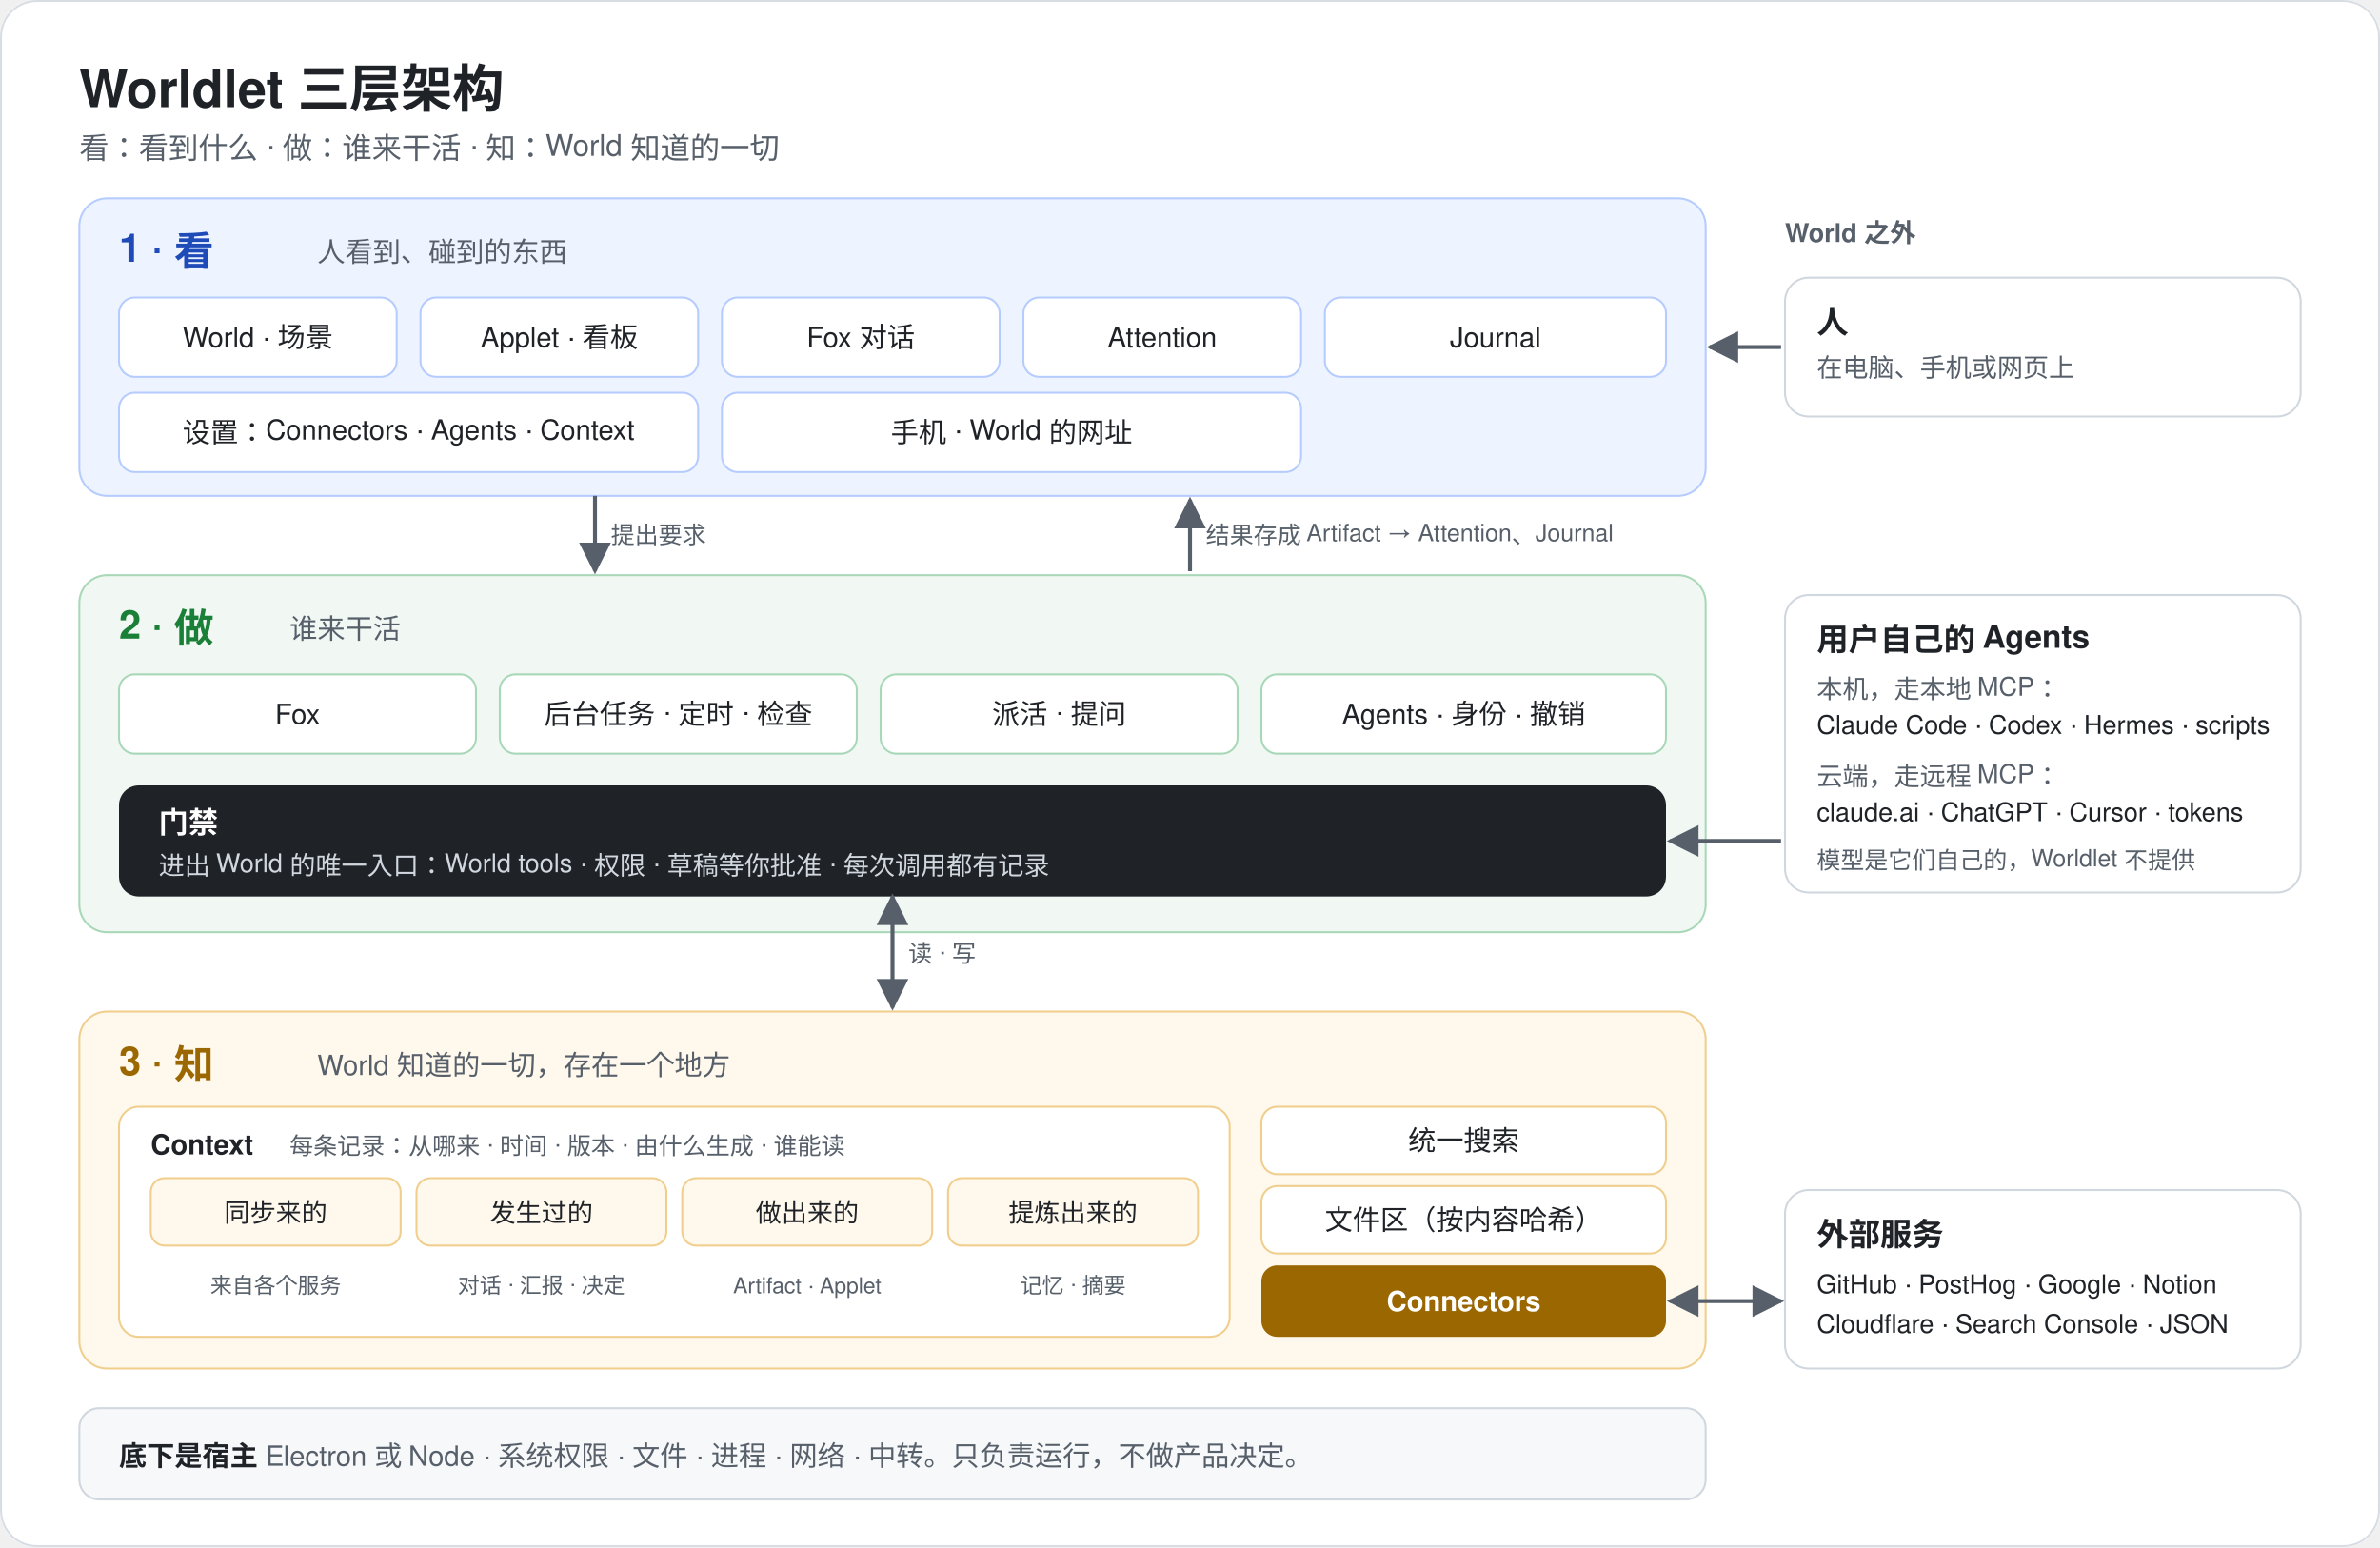
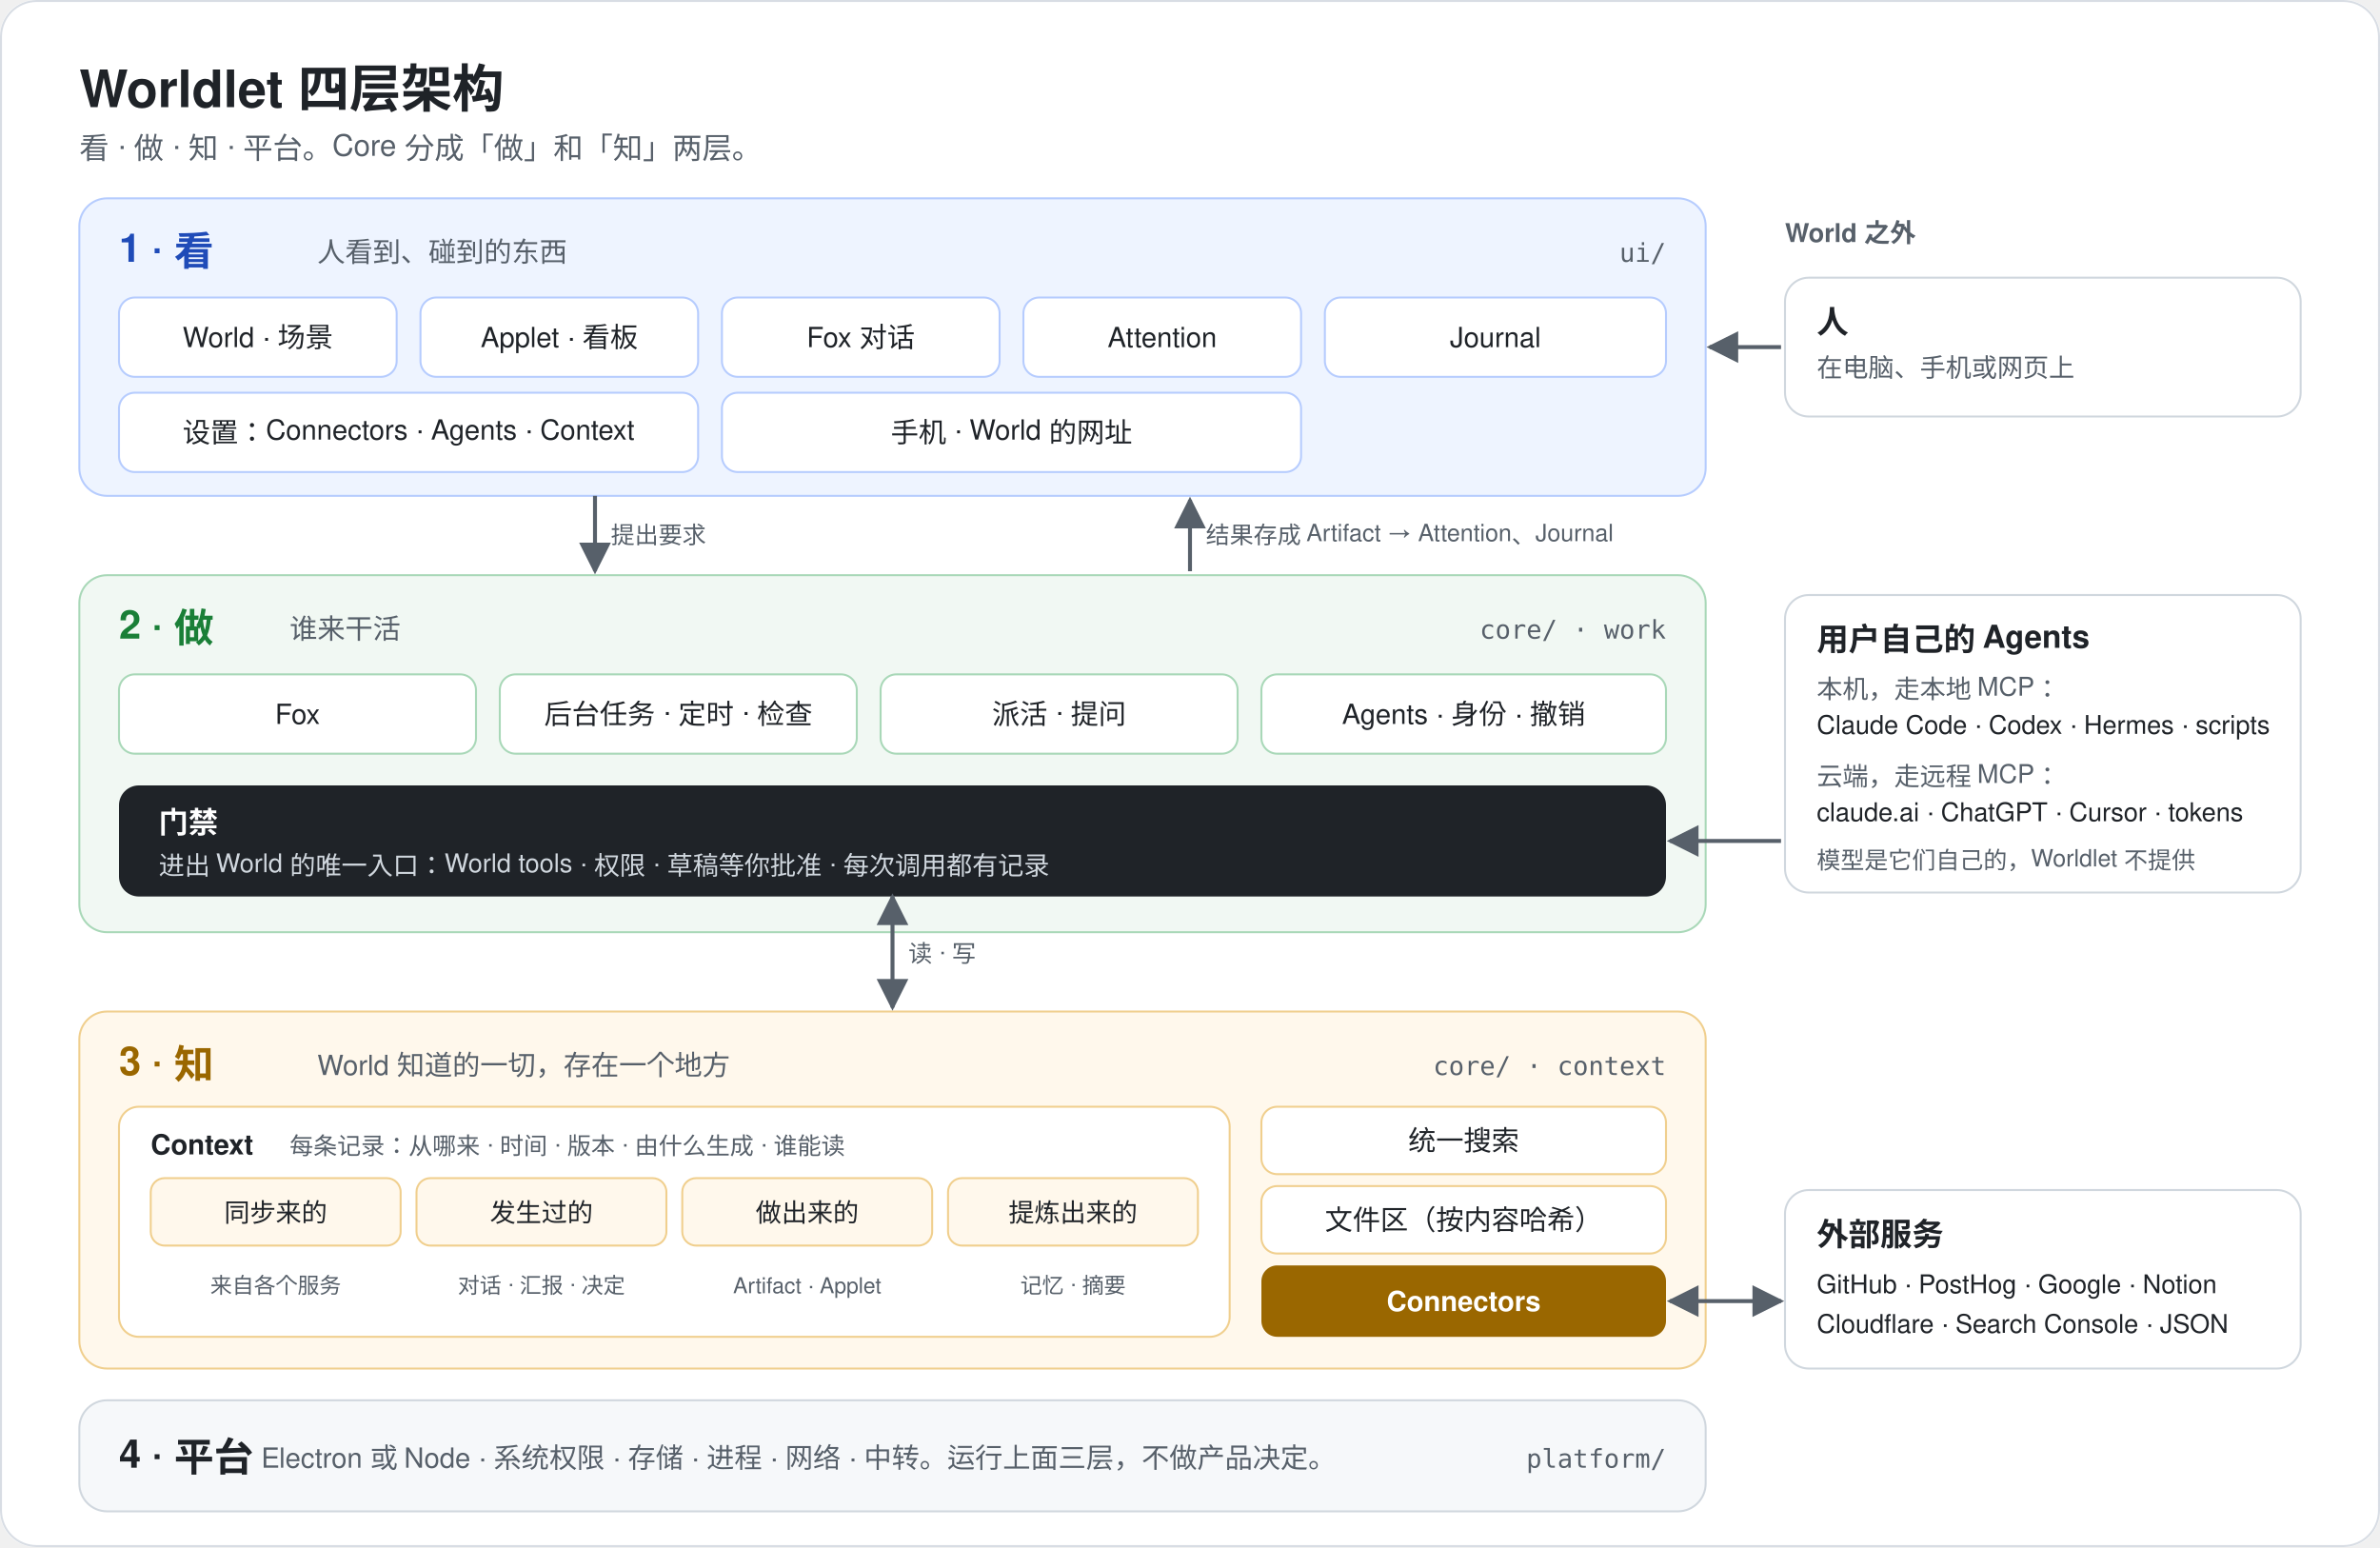
<svg xmlns="http://www.w3.org/2000/svg" width="1200" height="780" viewBox="0 0 1200 780" font-family="-apple-system, 'Segoe UI', Helvetica, Arial, sans-serif">
  <defs>
    <marker id="ar" viewBox="0 0 10 10" refX="9" refY="5" markerWidth="8" markerHeight="8" orient="auto-start-reverse">
      <path d="M0 0L10 5L0 10z" fill="#57606A" />
    </marker>
  </defs>
  <rect width="1200" height="780" rx="18" fill="#FFFFFF" />
  <rect x="0.5" y="0.5" width="1199" height="779" rx="18" fill="none" stroke="#D8DDE4" />
-   <text x="40" y="54" font-size="26" font-weight="700" fill="#1F2328">Worldlet 三层架构</text>
-   <text x="40" y="80" font-size="15" fill="#57606A">看：看到什么 · 做：谁来干活 · 知：World 知道的一切</text>
+   <text x="40" y="54" font-size="26" font-weight="700" fill="#1F2328">Worldlet 四层架构</text>
+   <text x="40" y="80" font-size="15" fill="#57606A">看 · 做 · 知 · 平台。Core 分成「做」和「知」两层。</text>
  <rect x="40" y="100" width="820" height="150" rx="14" fill="#EEF4FF" stroke="#B6CCFE" />
  <text x="60" y="132" font-size="20" font-weight="800" fill="#1F4BB8">1 · 看</text>
  <text x="160" y="132" font-size="14" fill="#57606A">人看到、碰到的东西</text>
  <g font-size="14" fill="#1F2328" text-anchor="middle">
    <rect x="60" y="150" width="140" height="40" rx="8" fill="#FFFFFF" stroke="#B6CCFE" />
    <text x="130" y="175">World · 场景</text>
    <rect x="212" y="150" width="140" height="40" rx="8" fill="#FFFFFF" stroke="#B6CCFE" />
    <text x="282" y="175">Applet · 看板</text>
    <rect x="364" y="150" width="140" height="40" rx="8" fill="#FFFFFF" stroke="#B6CCFE" />
    <text x="434" y="175">Fox 对话</text>
    <rect x="516" y="150" width="140" height="40" rx="8" fill="#FFFFFF" stroke="#B6CCFE" />
    <text x="586" y="175">Attention</text>
    <rect x="668" y="150" width="172" height="40" rx="8" fill="#FFFFFF" stroke="#B6CCFE" />
    <text x="754" y="175">Journal</text>
    <rect x="60" y="198" width="292" height="40" rx="8" fill="#FFFFFF" stroke="#B6CCFE" />
    <text x="206" y="223">设置：Connectors · Agents · Context</text>
    <rect x="364" y="198" width="292" height="40" rx="8" fill="#FFFFFF" stroke="#B6CCFE" />
    <text x="510" y="223">手机 · World 的网址</text>
  </g>
+   <text x="840" y="132" font-size="13" font-family="ui-monospace, Menlo, monospace" fill="#57606A" text-anchor="end">ui/</text>
  <rect x="40" y="290" width="820" height="180" rx="14" fill="#F1F8F3" stroke="#A9D8B8" />
  <text x="60" y="322" font-size="20" font-weight="800" fill="#1A7F37">2 · 做</text>
  <text x="146" y="322" font-size="14" fill="#57606A">谁来干活</text>
  <g font-size="14" fill="#1F2328" text-anchor="middle">
    <rect x="60" y="340" width="180" height="40" rx="8" fill="#FFFFFF" stroke="#A9D8B8" />
    <text x="150" y="365">Fox</text>
    <rect x="252" y="340" width="180" height="40" rx="8" fill="#FFFFFF" stroke="#A9D8B8" />
    <text x="342" y="365">后台任务 · 定时 · 检查</text>
    <rect x="444" y="340" width="180" height="40" rx="8" fill="#FFFFFF" stroke="#A9D8B8" />
    <text x="534" y="365">派活 · 提问</text>
    <rect x="636" y="340" width="204" height="40" rx="8" fill="#FFFFFF" stroke="#A9D8B8" />
    <text x="738" y="365">Agents · 身份 · 撤销</text>
  </g>
+   <text x="840" y="322" font-size="13" font-family="ui-monospace, Menlo, monospace" fill="#57606A" text-anchor="end">core/ · work</text>
  <rect x="60" y="396" width="780" height="56" rx="10" fill="#1F2328" />
  <text x="80" y="420" font-size="15" font-weight="800" fill="#FFFFFF">门禁</text>
  <text x="80" y="441" font-size="13" fill="#D0D7DE">进出 World 的唯一入口：World tools · 权限 · 草稿等你批准 · 每次调用都有记录</text>
  <rect x="40" y="510" width="820" height="180" rx="14" fill="#FFF8EC" stroke="#F0CF8E" />
  <text x="60" y="542" font-size="20" font-weight="800" fill="#9A6700">3 · 知</text>
  <text x="160" y="542" font-size="14" fill="#57606A">World 知道的一切，存在一个地方</text>
+   <text x="840" y="542" font-size="13" font-family="ui-monospace, Menlo, monospace" fill="#57606A" text-anchor="end">core/ · context</text>
  <rect x="60" y="558" width="560" height="116" rx="10" fill="#FFFFFF" stroke="#F0CF8E" />
  <text x="76" y="582" font-size="14" font-weight="700" fill="#1F2328">Context</text>
  <text x="146" y="582" font-size="12" fill="#57606A">每条记录：从哪来 · 时间 · 版本 · 由什么生成 · 谁能读</text>
  <g font-size="13" fill="#1F2328" text-anchor="middle">
    <rect x="76" y="594" width="126" height="34" rx="7" fill="#FFF8EC" stroke="#F0CF8E" />
    <text x="139" y="616">同步来的</text>
    <rect x="210" y="594" width="126" height="34" rx="7" fill="#FFF8EC" stroke="#F0CF8E" />
    <text x="273" y="616">发生过的</text>
    <rect x="344" y="594" width="126" height="34" rx="7" fill="#FFF8EC" stroke="#F0CF8E" />
    <text x="407" y="616">做出来的</text>
    <rect x="478" y="594" width="126" height="34" rx="7" fill="#FFF8EC" stroke="#F0CF8E" />
    <text x="541" y="616">提炼出来的</text>
    <text x="139" y="652" font-size="11" fill="#57606A">来自各个服务</text>
    <text x="273" y="652" font-size="11" fill="#57606A">对话 · 汇报 · 决定</text>
    <text x="407" y="652" font-size="11" fill="#57606A">Artifact · Applet</text>
    <text x="541" y="652" font-size="11" fill="#57606A">记忆 · 摘要</text>
  </g>
  <g font-size="14" fill="#1F2328" text-anchor="middle">
    <rect x="636" y="558" width="204" height="34" rx="8" fill="#FFFFFF" stroke="#F0CF8E" />
    <text x="738" y="580">统一搜索</text>
    <rect x="636" y="598" width="204" height="34" rx="8" fill="#FFFFFF" stroke="#F0CF8E" />
    <text x="738" y="620">文件区（按内容哈希）</text>
    <rect x="636" y="638" width="204" height="36" rx="8" fill="#9A6700" />
    <text x="738" y="661" fill="#FFFFFF" font-weight="700">Connectors</text>
  </g>
-   <rect x="40" y="710" width="820" height="46" rx="10" fill="#F6F8FA" stroke="#D0D7DE" />
-   <text x="60" y="739" font-size="14" fill="#57606A">
-     <tspan font-weight="700" fill="#1F2328">底下是宿主</tspan>  Electron 或 Node · 系统权限 · 文件 · 进程 · 网络 · 中转。只负责运行，不做产品决定。</text>
+   <rect x="40" y="706" width="820" height="56" rx="14" fill="#F6F8FA" stroke="#D0D7DE" />
+   <text x="60" y="740" font-size="14" fill="#57606A">
+     <tspan font-size="20" font-weight="800" fill="#1F2328">4 · 平台</tspan>   Electron 或 Node · 系统权限 · 存储 · 进程 · 网络 · 中转。运行上面三层，不做产品决定。</text>
+   <text x="840" y="740" font-size="13" font-family="ui-monospace, Menlo, monospace" fill="#57606A" text-anchor="end">platform/</text>
  <g stroke="#57606A" stroke-width="2" fill="none">
    <line x1="300" y1="250" x2="300" y2="288" marker-end="url(#ar)" />
    <line x1="600" y1="288" x2="600" y2="252" marker-end="url(#ar)" />
    <line x1="450" y1="452" x2="450" y2="508" marker-start="url(#ar)" marker-end="url(#ar)" />
  </g>
  <g font-size="12" fill="#57606A">
    <text x="308" y="274">提出要求</text>
    <text x="608" y="274">结果存成 Artifact → Attention、Journal</text>
    <text x="458" y="485">读 · 写</text>
  </g>
  <text x="900" y="122" font-size="13" font-weight="700" fill="#57606A">World 之外</text>
  <rect x="900" y="140" width="260" height="70" rx="12" fill="#FFFFFF" stroke="#D0D7DE" />
  <text x="916" y="168" font-size="16" font-weight="700" fill="#1F2328">人</text>
  <text x="916" y="190" font-size="13" fill="#57606A">在电脑、手机或网页上</text>
  <line x1="898" y1="175" x2="862" y2="175" stroke="#57606A" stroke-width="2" marker-end="url(#ar)" />
  <rect x="900" y="300" width="260" height="150" rx="12" fill="#FFFFFF" stroke="#D0D7DE" />
  <text x="916" y="328" font-size="16" font-weight="700" fill="#1F2328">用户自己的 Agents</text>
  <text x="916" y="352" font-size="13" fill="#57606A">本机，走本地 MCP：</text>
  <text x="916" y="370" font-size="13" fill="#1F2328">Claude Code · Codex · Hermes · scripts</text>
  <text x="916" y="396" font-size="13" fill="#57606A">云端，走远程 MCP：</text>
  <text x="916" y="414" font-size="13" fill="#1F2328">claude.ai · ChatGPT · Cursor · tokens</text>
  <text x="916" y="438" font-size="12" fill="#57606A">模型是它们自己的，Worldlet 不提供</text>
  <line x1="898" y1="424" x2="842" y2="424" stroke="#57606A" stroke-width="2" marker-end="url(#ar)" />
  <rect x="900" y="600" width="260" height="90" rx="12" fill="#FFFFFF" stroke="#D0D7DE" />
  <text x="916" y="628" font-size="16" font-weight="700" fill="#1F2328">外部服务</text>
  <text x="916" y="652" font-size="13" fill="#1F2328">GitHub · PostHog · Google · Notion</text>
  <text x="916" y="672" font-size="13" fill="#1F2328">Cloudflare · Search Console · JSON</text>
  <line x1="898" y1="656" x2="842" y2="656" stroke="#57606A" stroke-width="2" marker-start="url(#ar)" marker-end="url(#ar)" />
</svg>
